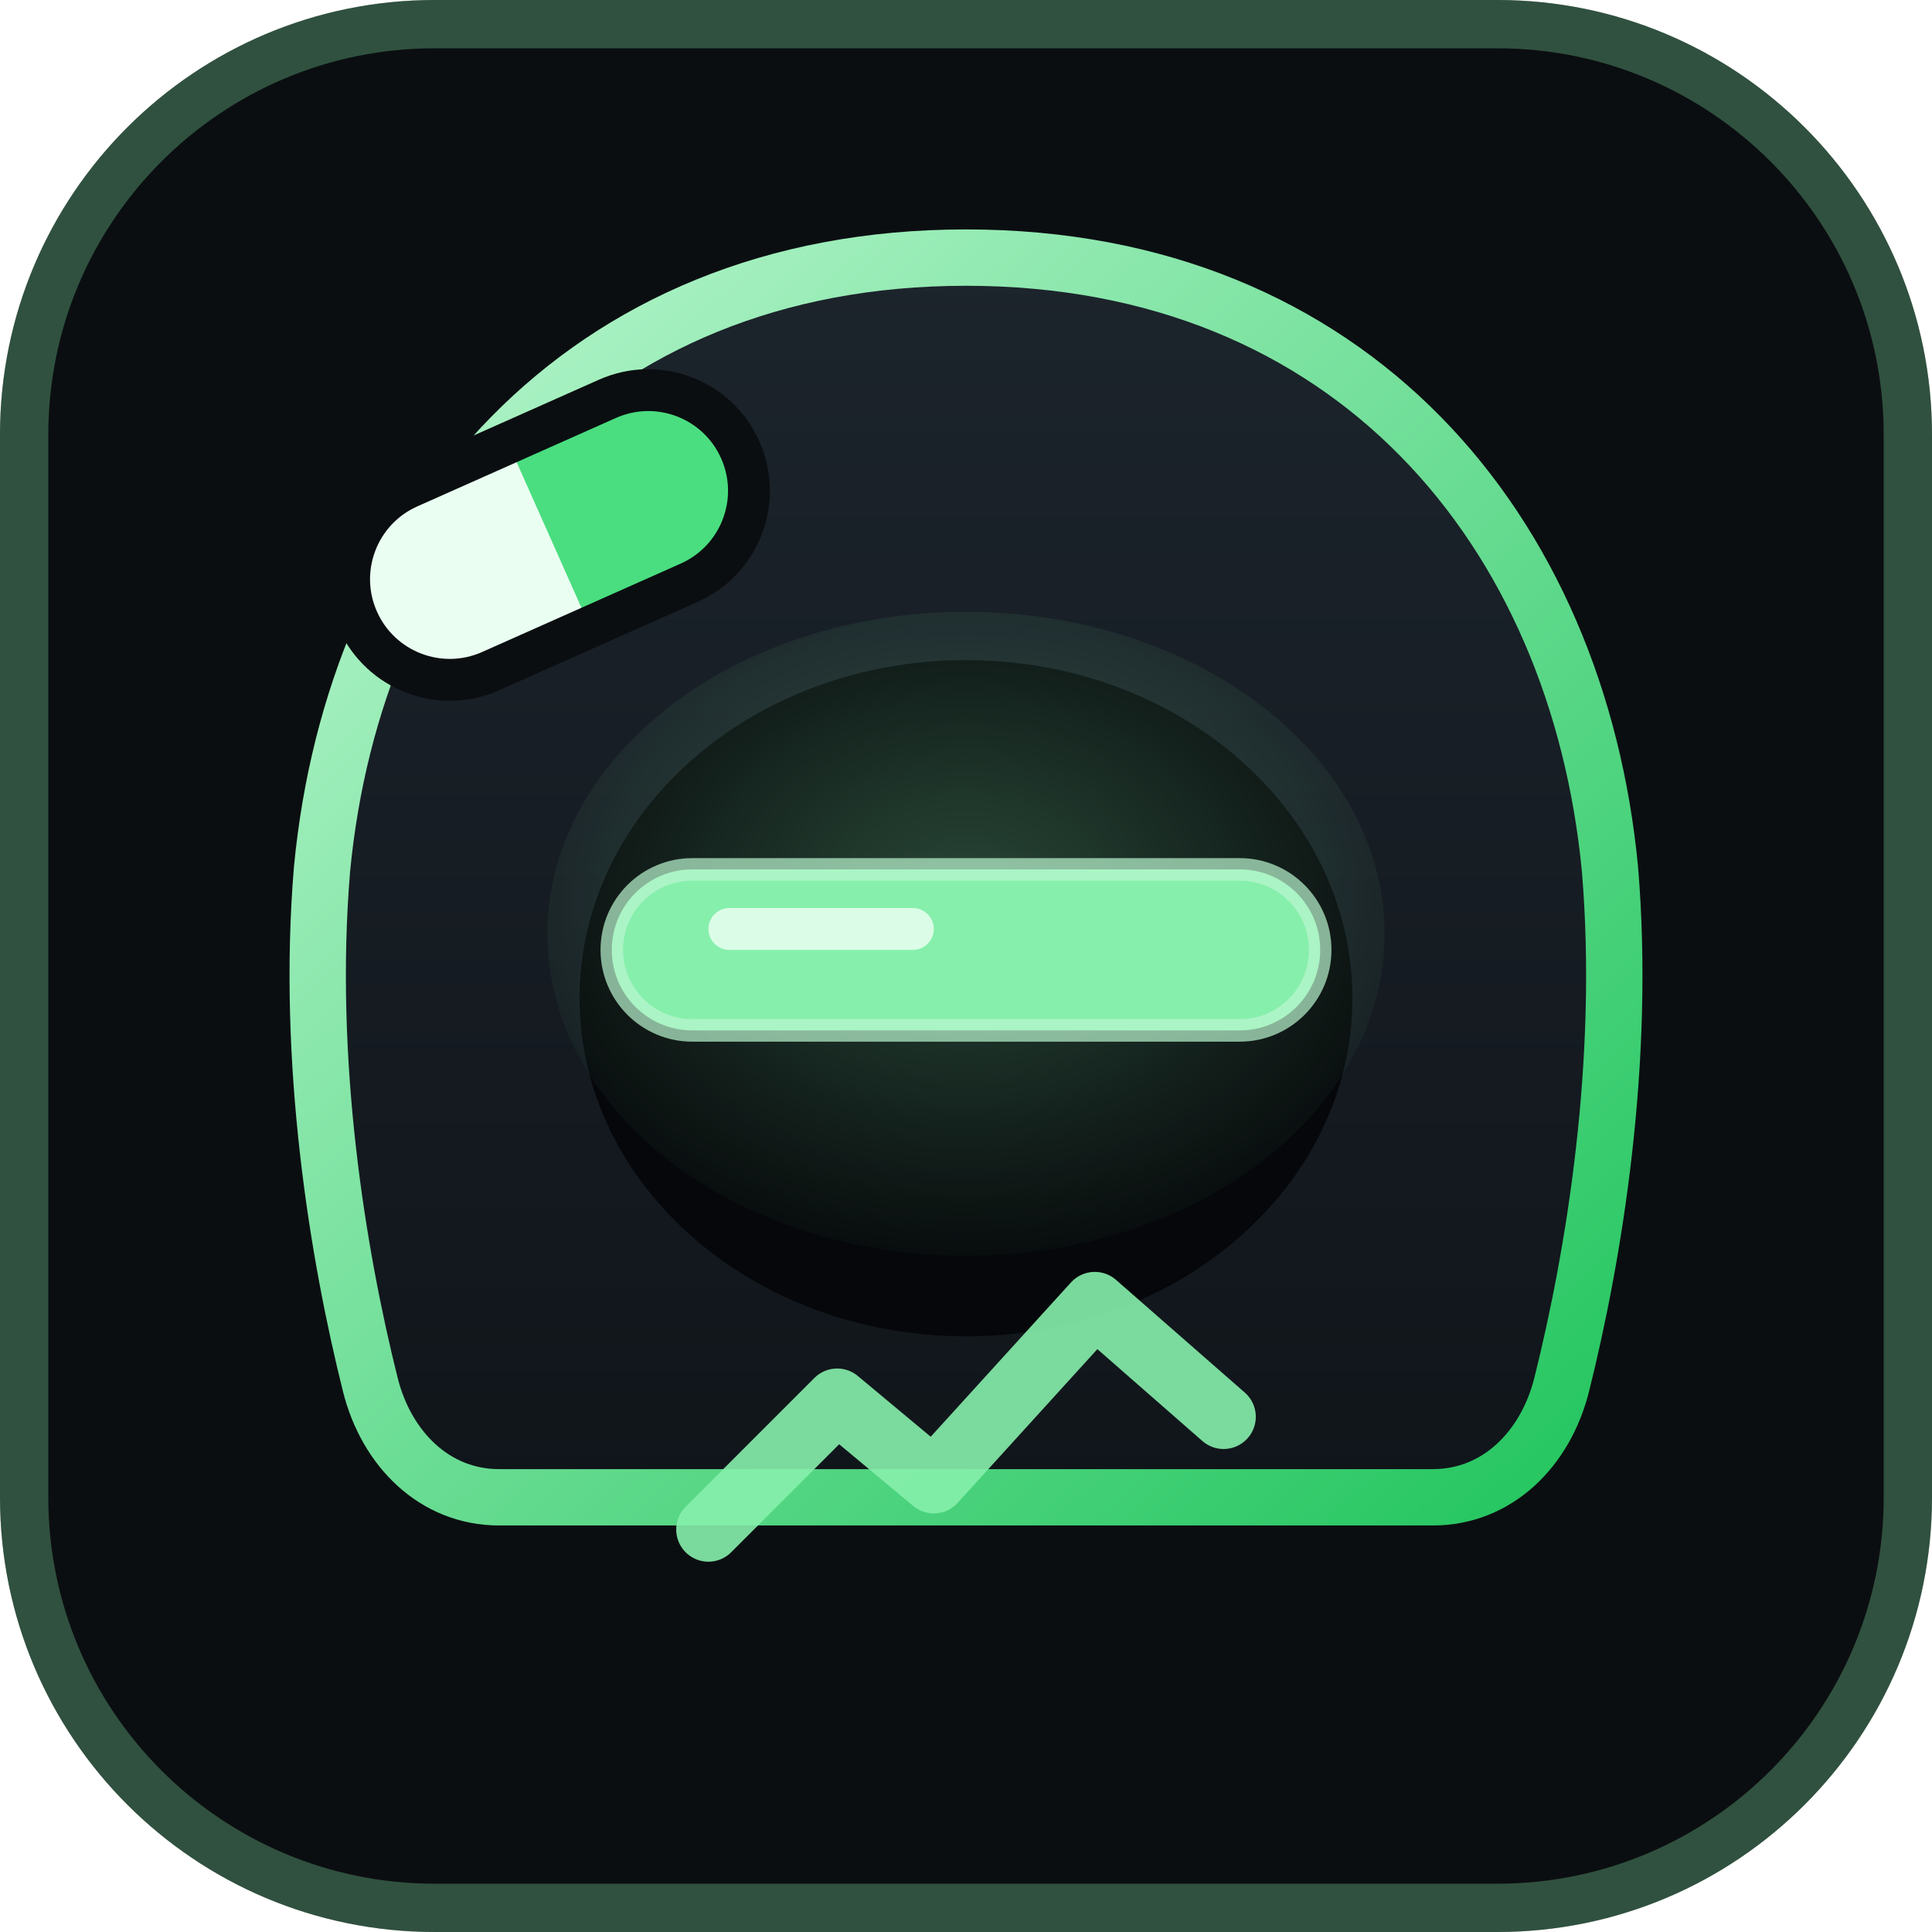
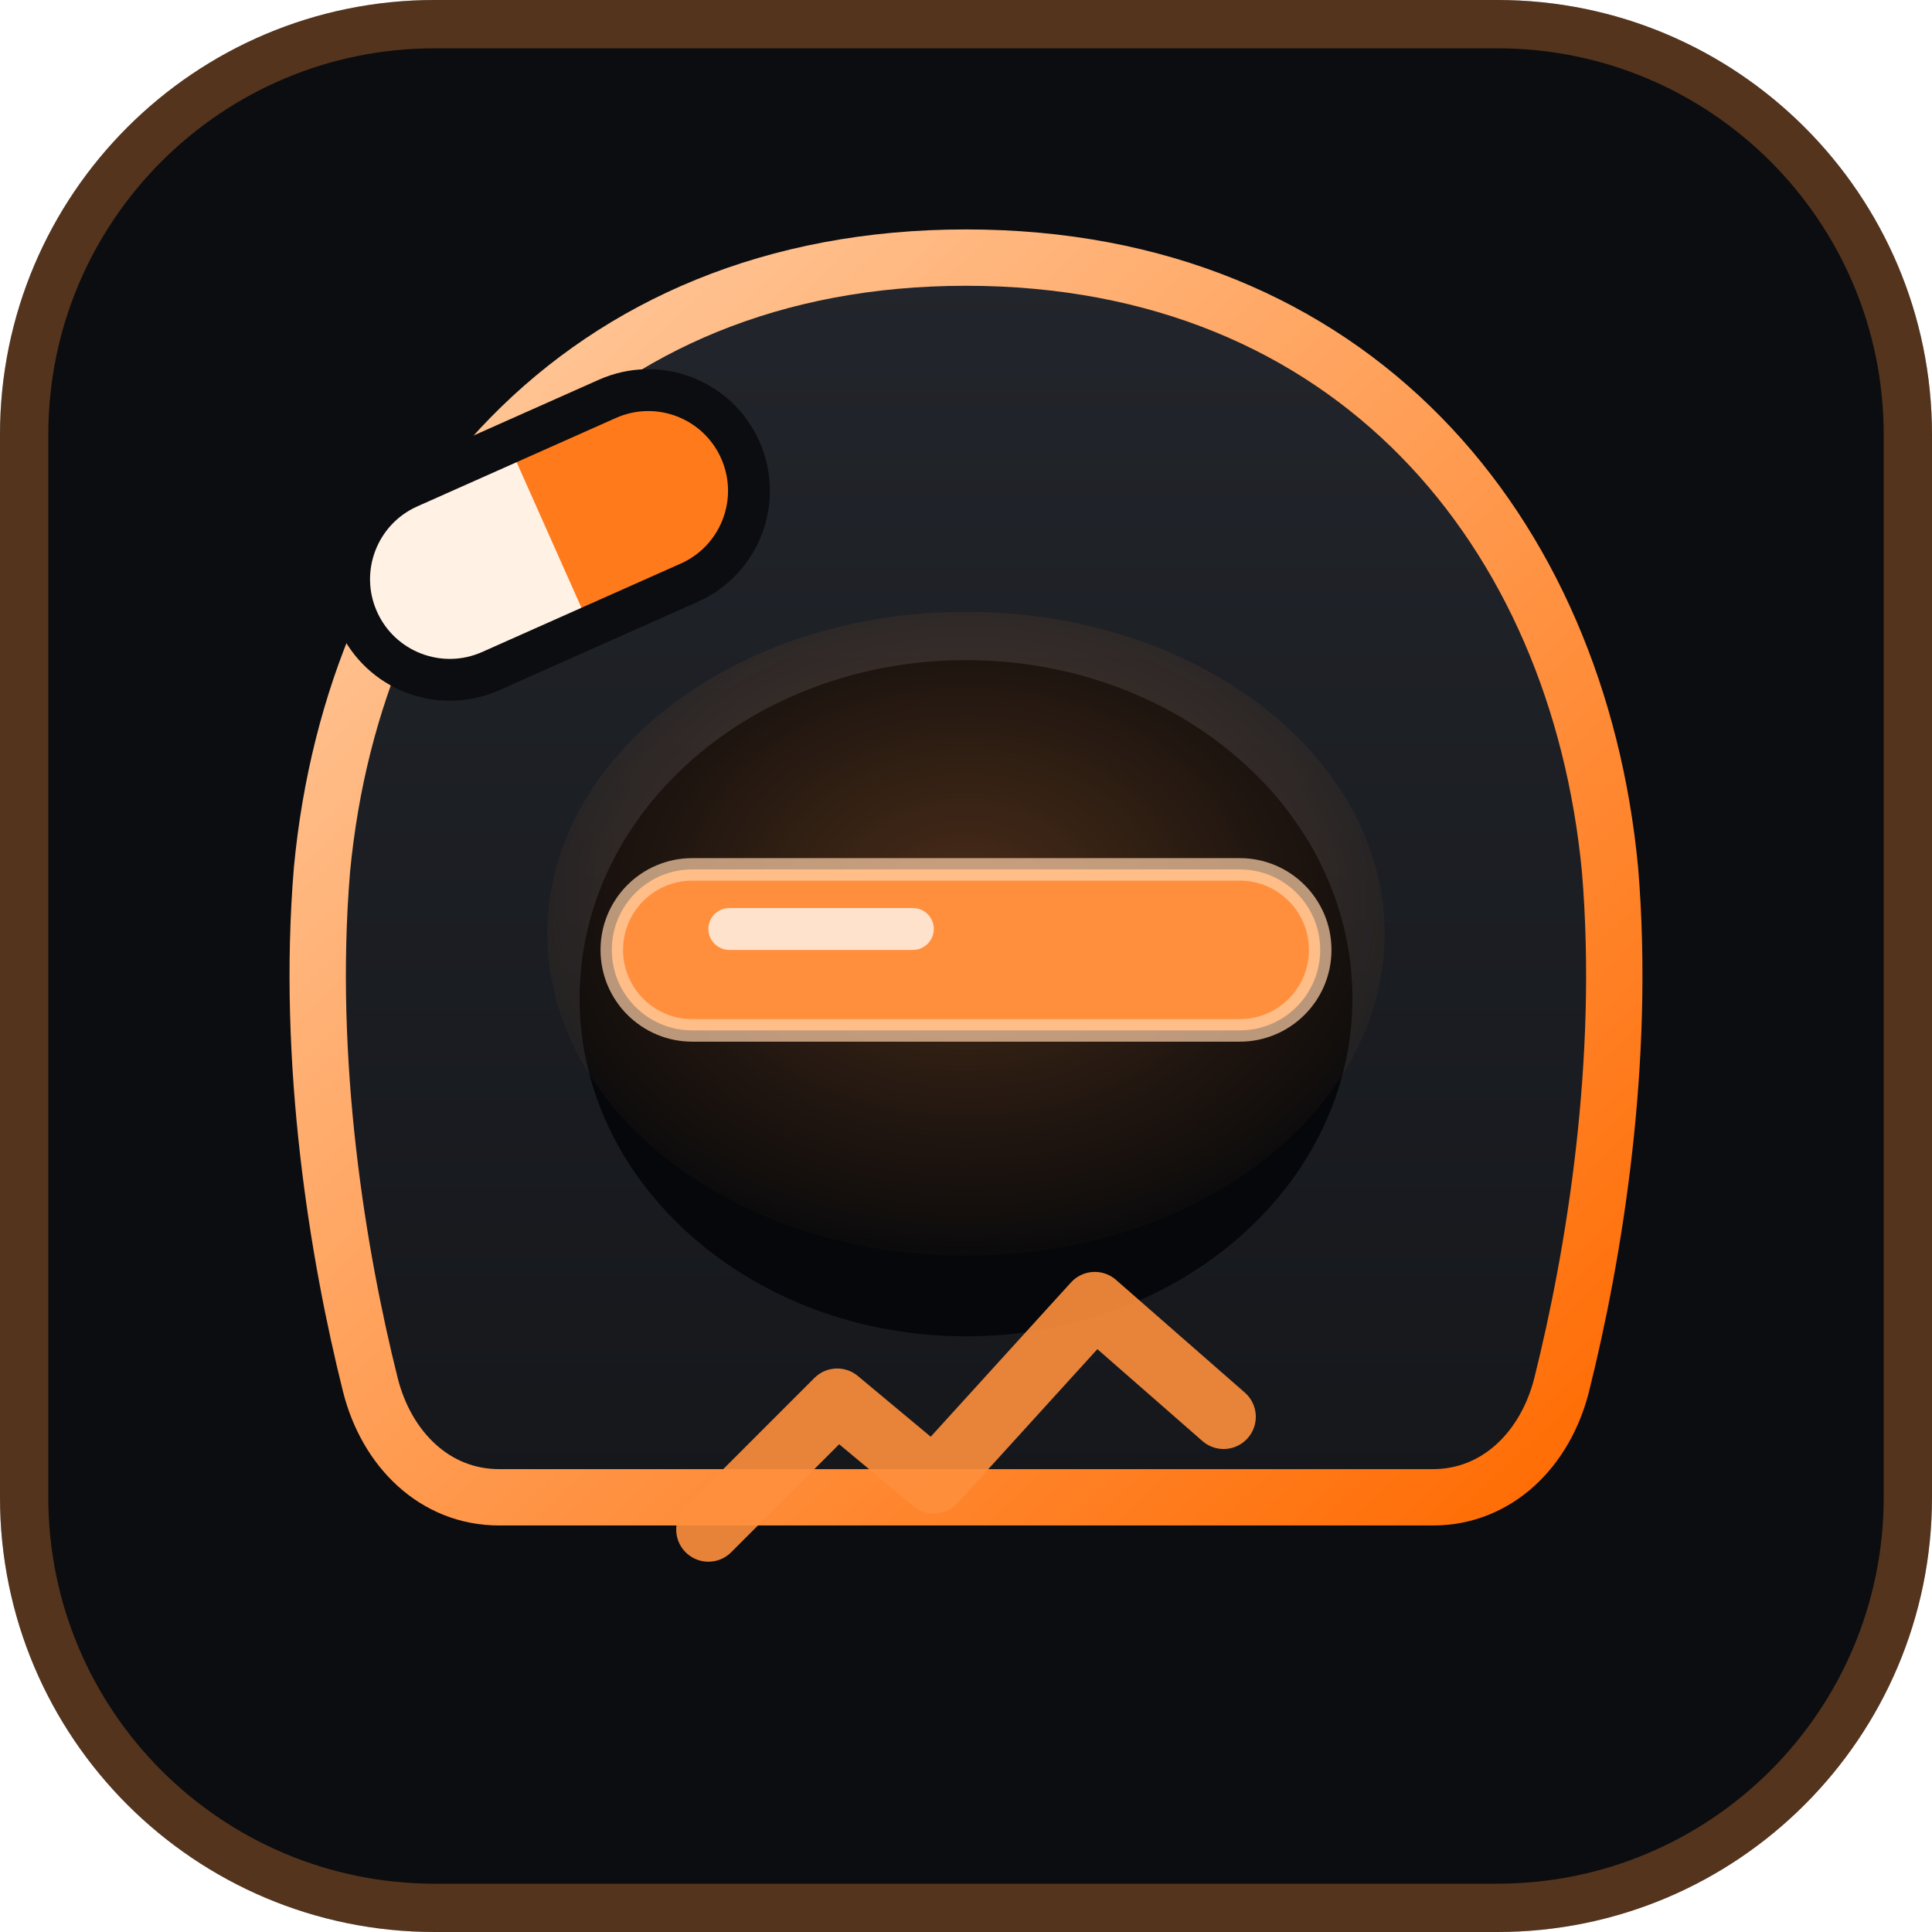
<svg xmlns="http://www.w3.org/2000/svg" viewBox="0 0 120 120" role="img" aria-label="PumpXBT">
  <defs>
    <linearGradient id="rim" x1="0" y1="0" x2="1" y2="1">
-       <stop offset="0" stop-color="#bbf7d0" />
-       <stop offset="1" stop-color="#22c55e" />
+       <stop offset="0" stop-color="#ffd0a8" />
+       <stop offset="1" stop-color="#ff6a00" />
    </linearGradient>
    <linearGradient id="hood" x1="0" y1="0" x2="0" y2="1">
-       <stop offset="0" stop-color="#1c242c" />
-       <stop offset="1" stop-color="#10151a" />
+       <stop offset="0" stop-color="#22252b" />
+       <stop offset="1" stop-color="#15171b" />
    </linearGradient>
    <radialGradient id="glow" cx="0.5" cy="0.45" r="0.6">
-       <stop offset="0" stop-color="#86efac" stop-opacity=".55" />
-       <stop offset="1" stop-color="#86efac" stop-opacity="0" />
+       <stop offset="0" stop-color="#ff8f3d" stop-opacity=".55" />
+       <stop offset="1" stop-color="#ff8f3d" stop-opacity="0" />
    </radialGradient>
  </defs>
-   <rect width="120" height="120" rx="27" fill="#0b0e11" />
-   <rect x="1.5" y="1.5" width="117" height="117" rx="25.5" fill="none" stroke="#86efac" stroke-opacity=".3" stroke-width="3" />
+   <rect width="120" height="120" rx="27" fill="#0c0d10" />
+   <rect x="1.5" y="1.5" width="117" height="117" rx="25.5" fill="none" stroke="#ff8f3d" stroke-opacity=".3" stroke-width="3" />
  <path d="M60 16c-24 0-38 17-40 38-1 12 1 24 3 32 1 4 4 7 8 7h58c4 0 7-3 8-7 2-8 4-20 3-32-2-21-16-38-40-38z" fill="url(#hood)" stroke="url(#rim)" stroke-width="3.5" stroke-linejoin="round" />
  <ellipse cx="60" cy="62" rx="24" ry="21" fill="#05070a" />
  <ellipse cx="60" cy="58" rx="26" ry="20" fill="url(#glow)" opacity=".5" />
-   <rect x="38" y="54" width="44" height="10" rx="5" fill="#86efac" />
-   <rect x="38" y="54" width="44" height="10" rx="5" fill="none" stroke="#bbf7d0" stroke-opacity=".7" stroke-width="1.4" />
-   <rect x="44" y="56.4" width="14" height="2.6" rx="1.3" fill="#eafff1" opacity=".85" />
+   <rect x="38" y="54" width="44" height="10" rx="5" fill="#ff8f3d" />
+   <rect x="38" y="54" width="44" height="10" rx="5" fill="none" stroke="#ffd0a8" stroke-opacity=".7" stroke-width="1.4" />
+   <rect x="44" y="56.4" width="14" height="2.6" rx="1.3" fill="#fff1e4" opacity=".85" />
  <g transform="rotate(-24 34 33)">
-     <rect x="21" y="27" width="26" height="12.5" rx="6.25" fill="#eafff1" />
-     <path d="M34 27h6.75a6.25 6.25 0 0 1 0 12.5H34z" fill="#4ade80" />
-     <rect x="21" y="27" width="26" height="12.5" rx="6.25" fill="none" stroke="#0b0e11" stroke-width="2.6" />
+     <rect x="21" y="27" width="26" height="12.5" rx="6.25" fill="#fff1e4" />
+     <path d="M34 27h6.75a6.25 6.25 0 0 1 0 12.5H34z" fill="#ff7a1a" />
+     <rect x="21" y="27" width="26" height="12.5" rx="6.25" fill="none" stroke="#0c0d10" stroke-width="2.6" />
  </g>
-   <path d="M44 95l8-8 6 5 10-11 8 7" fill="none" stroke="#86efac" stroke-width="4" stroke-linecap="round" stroke-linejoin="round" opacity=".9" />
+   <path d="M44 95l8-8 6 5 10-11 8 7" fill="none" stroke="#ff8f3d" stroke-width="4" stroke-linecap="round" stroke-linejoin="round" opacity=".9" />
</svg>
